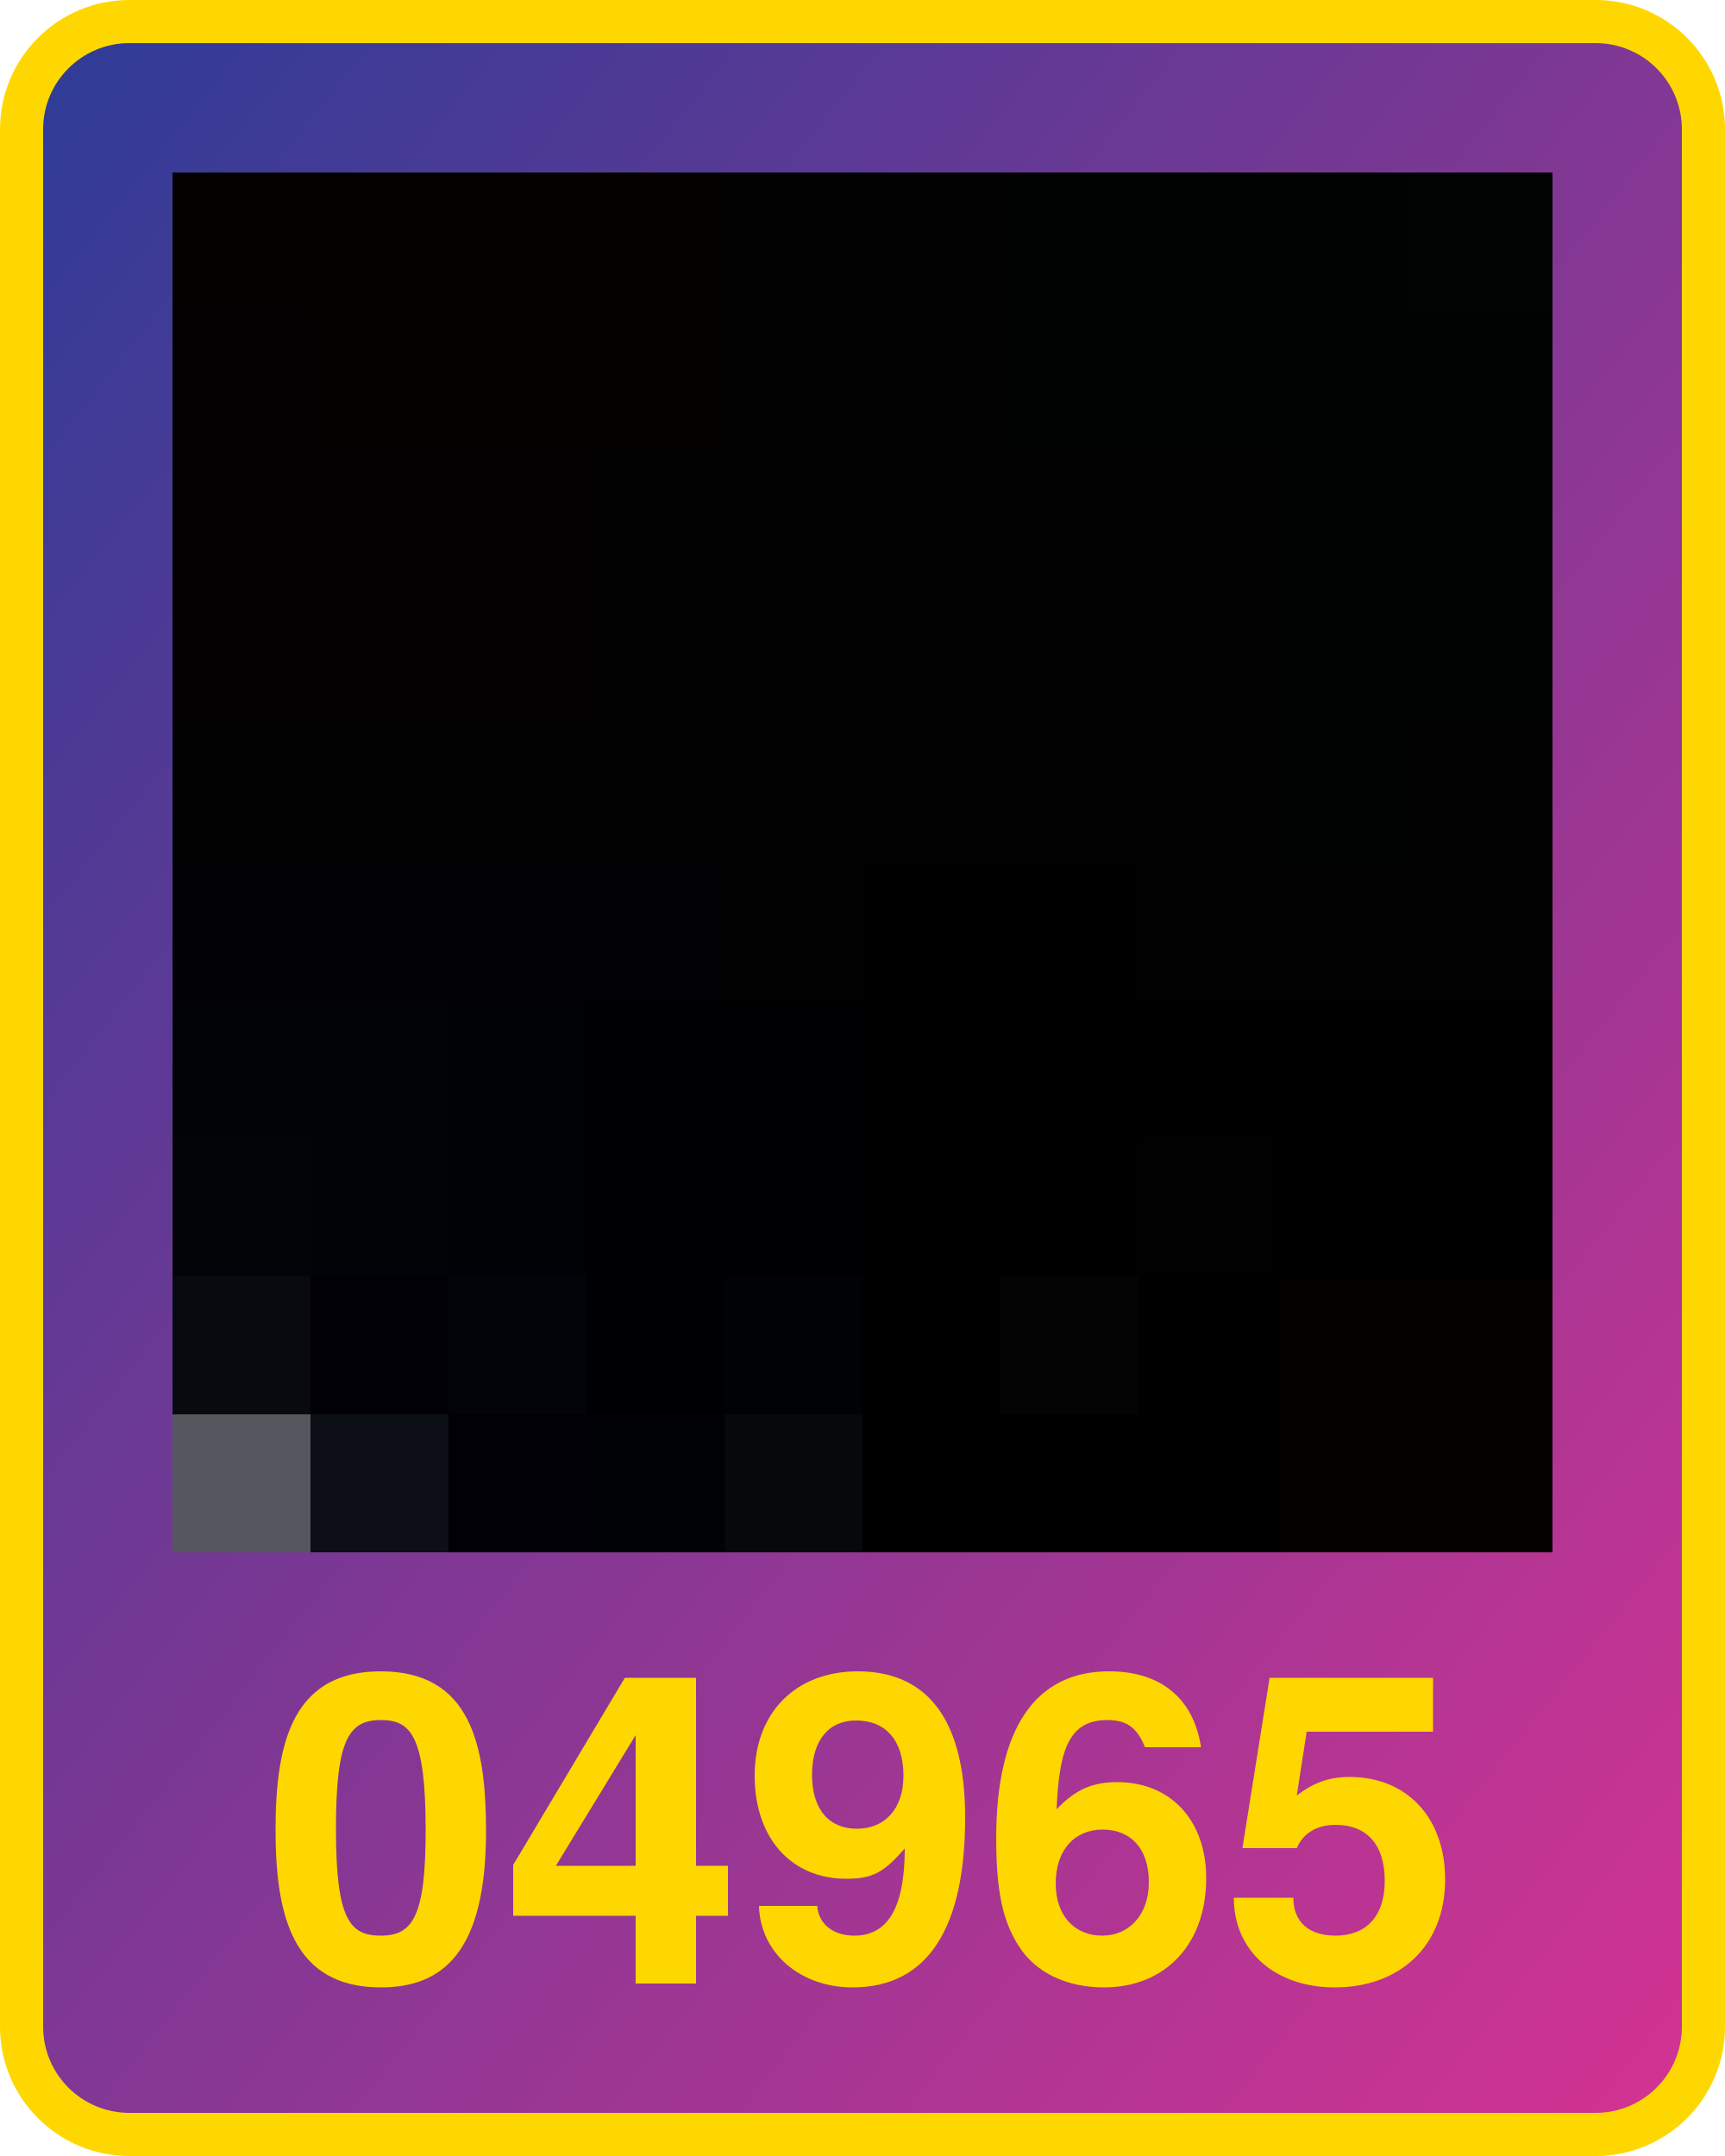
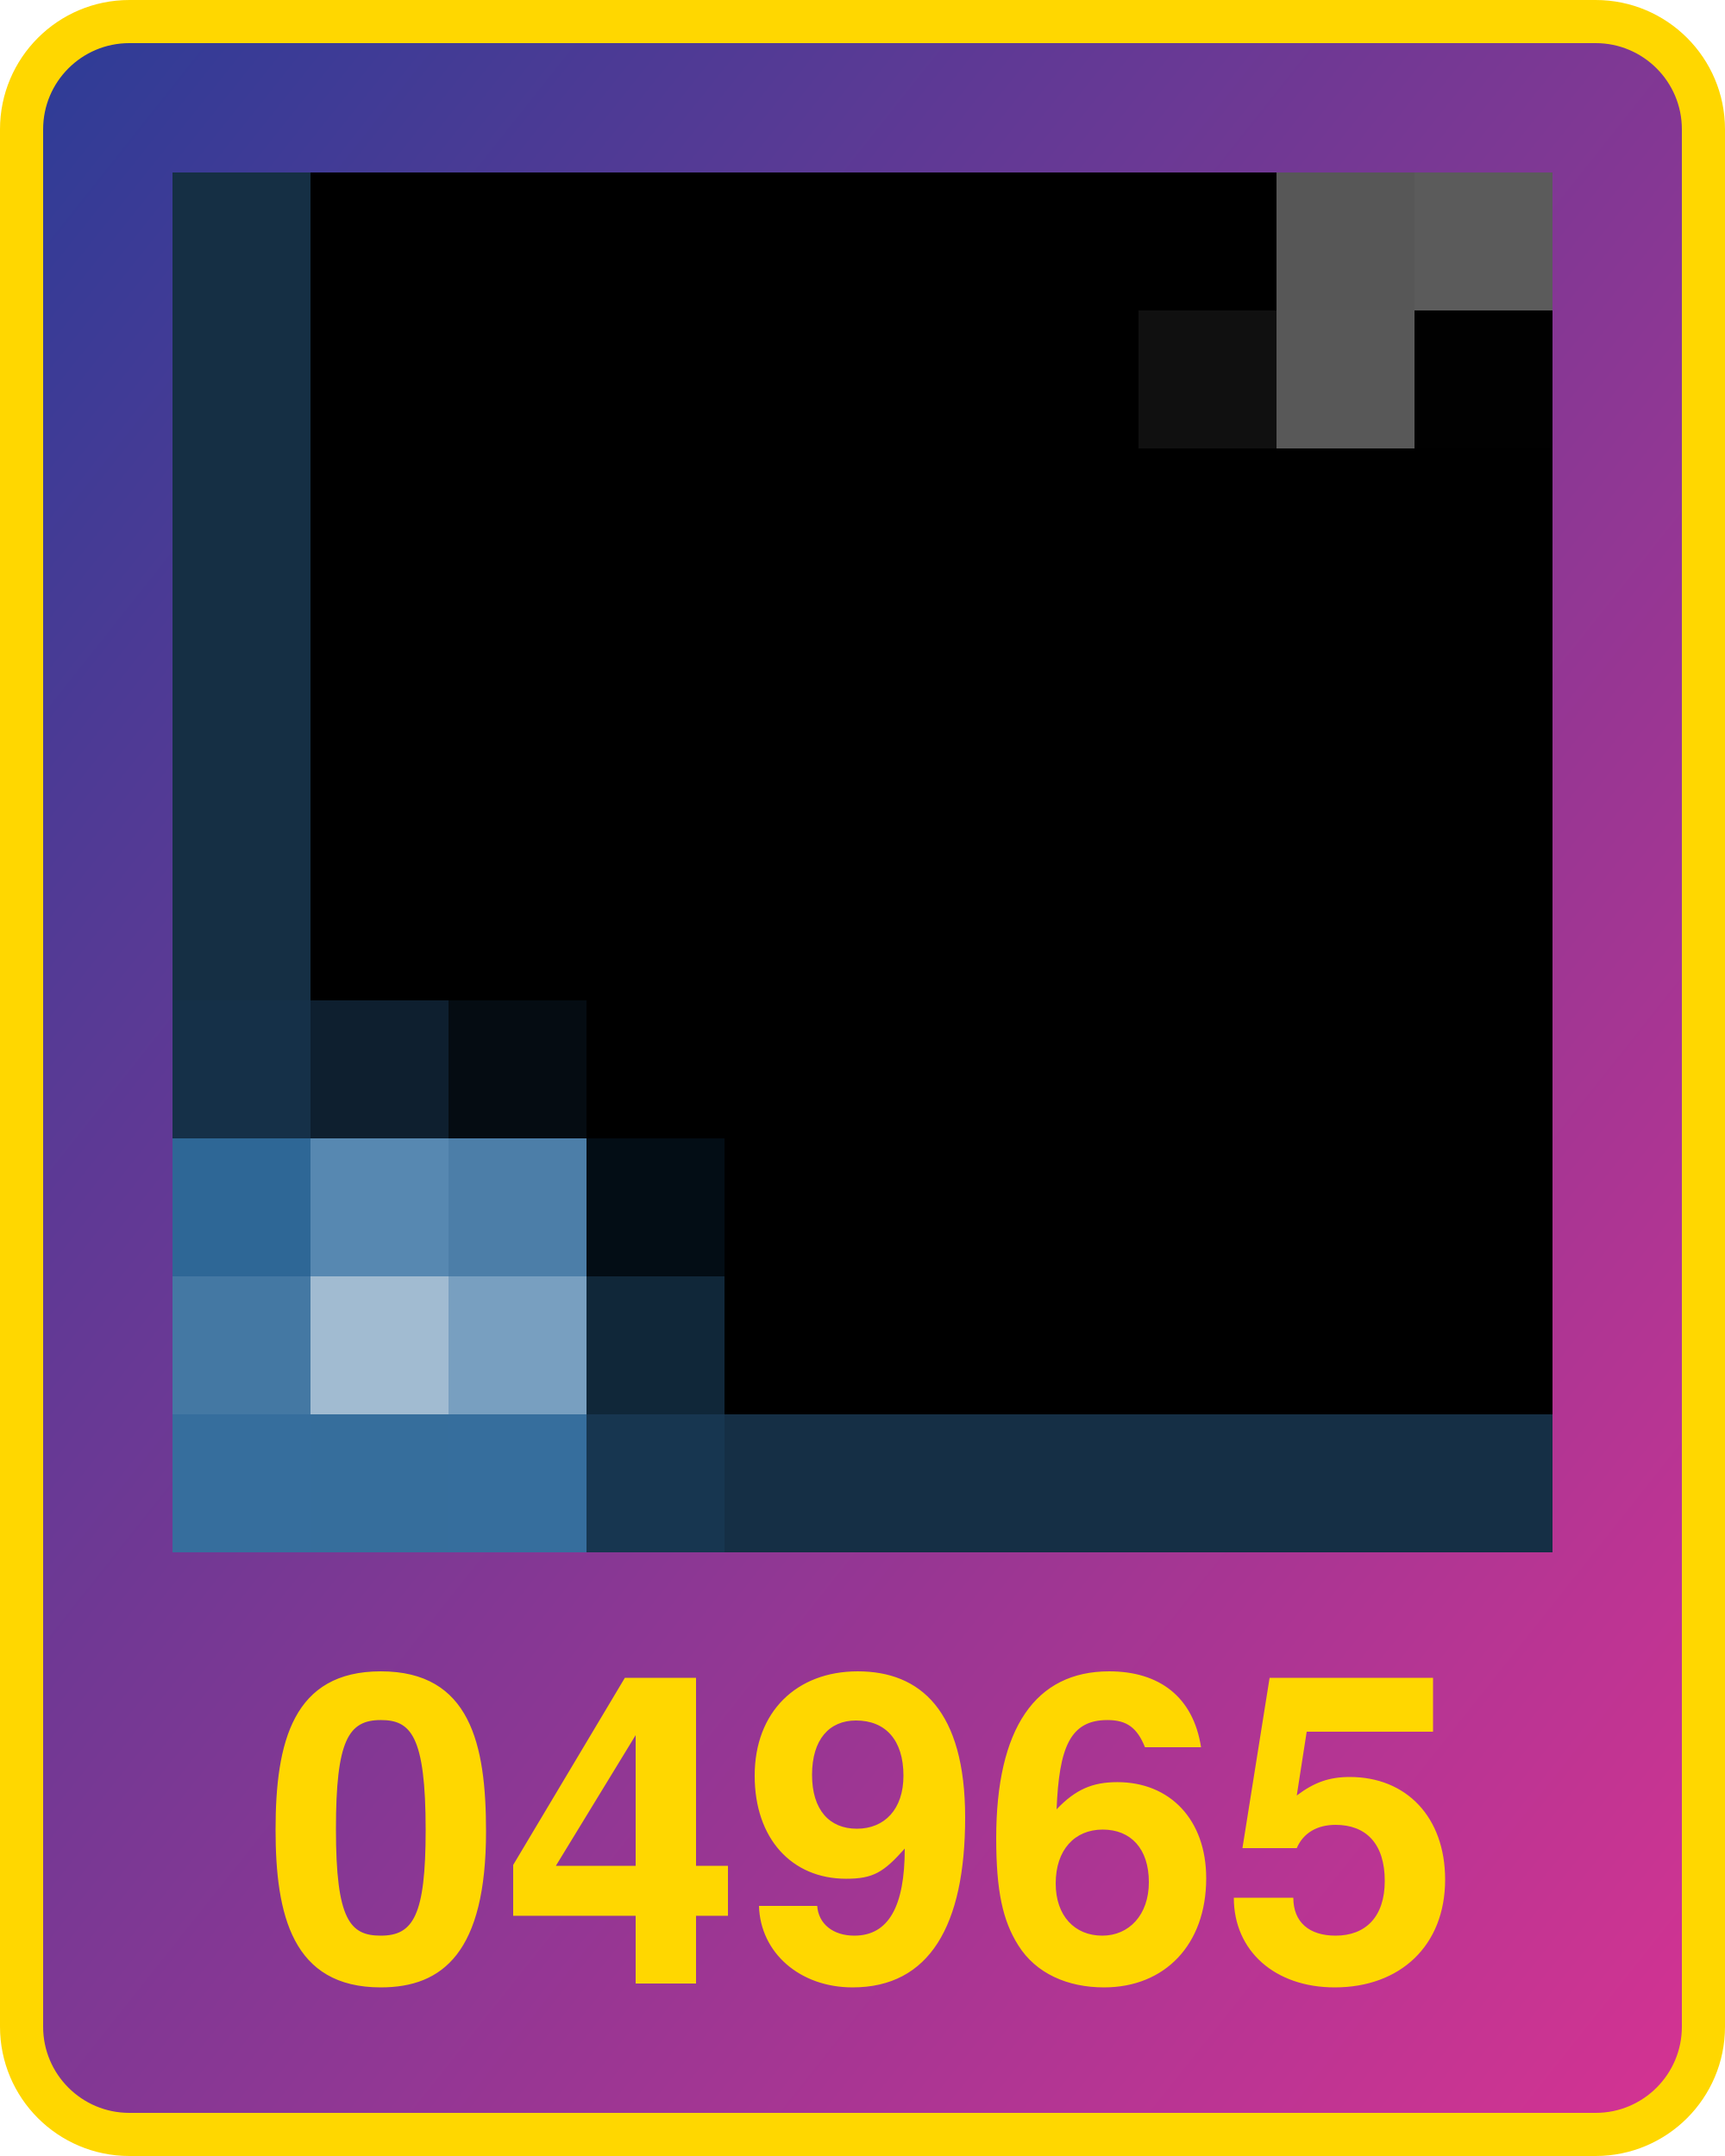
<svg xmlns="http://www.w3.org/2000/svg" width="800" height="1000">
  <defs>
    <linearGradient id="g" x1="0" x2="1" y1="0" y2="1">
      <stop offset="0%" stop-color="#2d3c96" />
      <stop offset="100%" stop-color="#d53392" />
    </linearGradient>
  </defs>
  <rect x="10" y="10" width="780" height="980" fill="url(#g)" rx="50" ry="50" stroke="gold" stroke-width="20" />
  <text x="400" y="920" width="780" text-anchor="middle" style="font:bold 200px 'Helvetica Neue';fill:gold">04965</text>
  <g transform="translate(80 80) scale(64)">
-     <rect x="0" y="0" width="1" height="1" fill="#040000" />
-     <rect x="0" y="1" width="1" height="1" fill="#020000" />
-     <rect x="0" y="2" width="1" height="1" fill="#020000" />
-     <rect x="0" y="3" width="1" height="1" fill="#020001" />
-     <rect x="0" y="4" width="1" height="1" fill="#010102" />
-     <rect x="0" y="5" width="1" height="1" fill="#020204" />
-     <rect x="0" y="6" width="1" height="1" fill="#020306" />
-     <rect x="0" y="7" width="1" height="1" fill="#020408" />
-     <rect x="0" y="8" width="1" height="1" fill="#080a10" />
-     <rect x="0" y="9" width="1" height="1" fill="#54575e" />
-     <rect x="1" y="0" width="1" height="1" fill="#030000" />
-     <rect x="1" y="1" width="1" height="1" fill="#030000" />
-     <rect x="1" y="2" width="1" height="1" fill="#030001" />
-     <rect x="1" y="3" width="1" height="1" fill="#020001" />
-     <rect x="1" y="4" width="1" height="1" fill="#010102" />
-     <rect x="1" y="5" width="1" height="1" fill="#020204" />
-     <rect x="1" y="6" width="1" height="1" fill="#020306" />
-     <rect x="1" y="7" width="1" height="1" fill="#010307" />
-     <rect x="1" y="8" width="1" height="1" fill="#000006" />
-     <rect x="1" y="9" width="1" height="1" fill="#0c0f16" />
-     <rect x="2" y="0" width="1" height="1" fill="#030000" />
-     <rect x="2" y="1" width="1" height="1" fill="#030000" />
-     <rect x="2" y="2" width="1" height="1" fill="#020001" />
-     <rect x="2" y="3" width="1" height="1" fill="#020001" />
-     <rect x="2" y="4" width="1" height="1" fill="#020203" />
-     <rect x="2" y="5" width="1" height="1" fill="#020204" />
-     <rect x="2" y="6" width="1" height="1" fill="#000104" />
-     <rect x="2" y="7" width="1" height="1" fill="#000105" />
-     <rect x="2" y="8" width="1" height="1" fill="#020409" />
-     <rect x="2" y="9" width="1" height="1" fill="#000006" />
-     <rect x="3" y="0" width="1" height="1" fill="#020100" />
-     <rect x="3" y="1" width="1" height="1" fill="#020100" />
-     <rect x="3" y="2" width="1" height="1" fill="#030202" />
-     <rect x="3" y="3" width="1" height="1" fill="#030202" />
-     <rect x="3" y="4" width="1" height="1" fill="#020203" />
-     <rect x="3" y="5" width="1" height="1" fill="#010103" />
-     <rect x="3" y="6" width="1" height="1" fill="#000003" />
-     <rect x="3" y="7" width="1" height="1" fill="#000003" />
-     <rect x="3" y="8" width="1" height="1" fill="#000004" />
-     <rect x="3" y="9" width="1" height="1" fill="#000206" />
-     <rect x="4" y="0" width="1" height="1" fill="#010101" />
-     <rect x="4" y="1" width="1" height="1" fill="#010101" />
-     <rect x="4" y="2" width="1" height="1" fill="#020202" />
-     <rect x="4" y="3" width="1" height="1" fill="#020202" />
-     <rect x="4" y="4" width="1" height="1" fill="#010101" />
-     <rect x="4" y="5" width="1" height="1" fill="#010102" />
-     <rect x="4" y="6" width="1" height="1" fill="#000002" />
-     <rect x="4" y="7" width="1" height="1" fill="#000002" />
-     <rect x="4" y="8" width="1" height="1" fill="#000205" />
-     <rect x="4" y="9" width="1" height="1" fill="#06080b" />
-     <rect x="5" y="0" width="1" height="1" fill="#010101" />
-     <rect x="5" y="1" width="1" height="1" fill="#010101" />
-     <rect x="5" y="2" width="1" height="1" fill="#010101" />
-     <rect x="5" y="3" width="1" height="1" fill="#010101" />
-     <rect x="5" y="4" width="1" height="1" fill="#010101" />
+     <rect x="0" y="0" width="1" height="1" fill="#152f44" />
+     <rect x="0" y="1" width="1" height="1" fill="#152f44" />
+     <rect x="0" y="2" width="1" height="1" fill="#152f44" />
+     <rect x="0" y="3" width="1" height="1" fill="#152f44" />
+     <rect x="0" y="4" width="1" height="1" fill="#152f44" />
+     <rect x="0" y="5" width="1" height="1" fill="#152f44" />
+     <rect x="0" y="6" width="1" height="1" fill="#153048" />
+     <rect x="0" y="7" width="1" height="1" fill="#2e6796" />
+     <rect x="0" y="8" width="1" height="1" fill="#4478a3" />
+     <rect x="0" y="9" width="1" height="1" fill="#366e9d" />
+     <rect x="1" y="0" width="1" height="1" fill="#000000" />
+     <rect x="1" y="1" width="1" height="1" fill="#000000" />
+     <rect x="1" y="2" width="1" height="1" fill="#000000" />
+     <rect x="1" y="3" width="1" height="1" fill="#000000" />
+     <rect x="1" y="4" width="1" height="1" fill="#000000" />
+     <rect x="1" y="5" width="1" height="1" fill="#000000" />
+     <rect x="1" y="6" width="1" height="1" fill="#0e1f2f" />
+     <rect x="1" y="7" width="1" height="1" fill="#5788b1" />
+     <rect x="1" y="8" width="1" height="1" fill="#a1bbd1" />
+     <rect x="1" y="9" width="1" height="1" fill="#366e9c" />
+     <rect x="2" y="0" width="1" height="1" fill="#000000" />
+     <rect x="2" y="1" width="1" height="1" fill="#000000" />
+     <rect x="2" y="2" width="1" height="1" fill="#000000" />
+     <rect x="2" y="3" width="1" height="1" fill="#000000" />
+     <rect x="2" y="4" width="1" height="1" fill="#000000" />
+     <rect x="2" y="5" width="1" height="1" fill="#000000" />
+     <rect x="2" y="6" width="1" height="1" fill="#050c12" />
+     <rect x="2" y="7" width="1" height="1" fill="#4c7ea8" />
+     <rect x="2" y="8" width="1" height="1" fill="#789fc0" />
+     <rect x="2" y="9" width="1" height="1" fill="#366e9d" />
+     <rect x="3" y="0" width="1" height="1" fill="#000000" />
+     <rect x="3" y="1" width="1" height="1" fill="#000000" />
+     <rect x="3" y="2" width="1" height="1" fill="#000000" />
+     <rect x="3" y="3" width="1" height="1" fill="#000000" />
+     <rect x="3" y="4" width="1" height="1" fill="#000000" />
+     <rect x="3" y="5" width="1" height="1" fill="#000000" />
+     <rect x="3" y="6" width="1" height="1" fill="#000000" />
+     <rect x="3" y="7" width="1" height="1" fill="#030d15" />
+     <rect x="3" y="8" width="1" height="1" fill="#102739" />
+     <rect x="3" y="9" width="1" height="1" fill="#173650" />
+     <rect x="4" y="0" width="1" height="1" fill="#000000" />
+     <rect x="4" y="1" width="1" height="1" fill="#000000" />
+     <rect x="4" y="2" width="1" height="1" fill="#000000" />
+     <rect x="4" y="3" width="1" height="1" fill="#000000" />
+     <rect x="4" y="4" width="1" height="1" fill="#000000" />
+     <rect x="4" y="5" width="1" height="1" fill="#000000" />
+     <rect x="4" y="6" width="1" height="1" fill="#000000" />
+     <rect x="4" y="7" width="1" height="1" fill="#000000" />
+     <rect x="4" y="8" width="1" height="1" fill="#000000" />
+     <rect x="4" y="9" width="1" height="1" fill="#152f45" />
+     <rect x="5" y="0" width="1" height="1" fill="#000000" />
+     <rect x="5" y="1" width="1" height="1" fill="#000000" />
+     <rect x="5" y="2" width="1" height="1" fill="#000000" />
+     <rect x="5" y="3" width="1" height="1" fill="#000000" />
+     <rect x="5" y="4" width="1" height="1" fill="#000000" />
    <rect x="5" y="5" width="1" height="1" fill="#000000" />
-     <rect x="5" y="6" width="1" height="1" fill="#000001" />
-     <rect x="5" y="7" width="1" height="1" fill="#000001" />
-     <rect x="5" y="8" width="1" height="1" fill="#000001" />
-     <rect x="5" y="9" width="1" height="1" fill="#000001" />
-     <rect x="6" y="0" width="1" height="1" fill="#000201" />
-     <rect x="6" y="1" width="1" height="1" fill="#000201" />
-     <rect x="6" y="2" width="1" height="1" fill="#000100" />
-     <rect x="6" y="3" width="1" height="1" fill="#000100" />
-     <rect x="6" y="4" width="1" height="1" fill="#000100" />
+     <rect x="5" y="6" width="1" height="1" fill="#000000" />
+     <rect x="5" y="7" width="1" height="1" fill="#000000" />
+     <rect x="5" y="8" width="1" height="1" fill="#000000" />
+     <rect x="5" y="9" width="1" height="1" fill="#152f45" />
+     <rect x="6" y="0" width="1" height="1" fill="#000000" />
+     <rect x="6" y="1" width="1" height="1" fill="#000000" />
+     <rect x="6" y="2" width="1" height="1" fill="#000000" />
+     <rect x="6" y="3" width="1" height="1" fill="#000000" />
+     <rect x="6" y="4" width="1" height="1" fill="#000000" />
    <rect x="6" y="5" width="1" height="1" fill="#000000" />
    <rect x="6" y="6" width="1" height="1" fill="#000000" />
    <rect x="6" y="7" width="1" height="1" fill="#000000" />
-     <rect x="6" y="8" width="1" height="1" fill="#040404" />
-     <rect x="6" y="9" width="1" height="1" fill="#000000" />
-     <rect x="7" y="0" width="1" height="1" fill="#000201" />
-     <rect x="7" y="1" width="1" height="1" fill="#000201" />
-     <rect x="7" y="2" width="1" height="1" fill="#000100" />
-     <rect x="7" y="3" width="1" height="1" fill="#000100" />
-     <rect x="7" y="4" width="1" height="1" fill="#000100" />
-     <rect x="7" y="5" width="1" height="1" fill="#000100" />
+     <rect x="6" y="8" width="1" height="1" fill="#000000" />
+     <rect x="6" y="9" width="1" height="1" fill="#152f45" />
+     <rect x="7" y="0" width="1" height="1" fill="#000000" />
+     <rect x="7" y="1" width="1" height="1" fill="#101010" />
+     <rect x="7" y="2" width="1" height="1" fill="#000000" />
+     <rect x="7" y="3" width="1" height="1" fill="#000000" />
+     <rect x="7" y="4" width="1" height="1" fill="#000000" />
+     <rect x="7" y="5" width="1" height="1" fill="#000000" />
    <rect x="7" y="6" width="1" height="1" fill="#000000" />
-     <rect x="7" y="7" width="1" height="1" fill="#010101" />
+     <rect x="7" y="7" width="1" height="1" fill="#000000" />
    <rect x="7" y="8" width="1" height="1" fill="#000000" />
-     <rect x="7" y="9" width="1" height="1" fill="#000000" />
-     <rect x="8" y="0" width="1" height="1" fill="#010302" />
-     <rect x="8" y="1" width="1" height="1" fill="#010302" />
-     <rect x="8" y="2" width="1" height="1" fill="#010302" />
-     <rect x="8" y="3" width="1" height="1" fill="#010302" />
-     <rect x="8" y="4" width="1" height="1" fill="#000201" />
-     <rect x="8" y="5" width="1" height="1" fill="#000100" />
+     <rect x="7" y="9" width="1" height="1" fill="#152f45" />
+     <rect x="8" y="0" width="1" height="1" fill="#575757" />
+     <rect x="8" y="1" width="1" height="1" fill="#585858" />
+     <rect x="8" y="2" width="1" height="1" fill="#000000" />
+     <rect x="8" y="3" width="1" height="1" fill="#000000" />
+     <rect x="8" y="4" width="1" height="1" fill="#000000" />
+     <rect x="8" y="5" width="1" height="1" fill="#000000" />
    <rect x="8" y="6" width="1" height="1" fill="#000000" />
    <rect x="8" y="7" width="1" height="1" fill="#000000" />
-     <rect x="8" y="8" width="1" height="1" fill="#020100" />
-     <rect x="8" y="9" width="1" height="1" fill="#020100" />
-     <rect x="9" y="0" width="1" height="1" fill="#020403" />
-     <rect x="9" y="1" width="1" height="1" fill="#010302" />
-     <rect x="9" y="2" width="1" height="1" fill="#010302" />
-     <rect x="9" y="3" width="1" height="1" fill="#000201" />
-     <rect x="9" y="4" width="1" height="1" fill="#000100" />
-     <rect x="9" y="5" width="1" height="1" fill="#000100" />
+     <rect x="8" y="8" width="1" height="1" fill="#000000" />
+     <rect x="8" y="9" width="1" height="1" fill="#152f45" />
+     <rect x="9" y="0" width="1" height="1" fill="#5b5b5b" />
+     <rect x="9" y="1" width="1" height="1" fill="#010101" />
+     <rect x="9" y="2" width="1" height="1" fill="#000000" />
+     <rect x="9" y="3" width="1" height="1" fill="#000000" />
+     <rect x="9" y="4" width="1" height="1" fill="#000000" />
+     <rect x="9" y="5" width="1" height="1" fill="#000000" />
    <rect x="9" y="6" width="1" height="1" fill="#000000" />
    <rect x="9" y="7" width="1" height="1" fill="#000000" />
-     <rect x="9" y="8" width="1" height="1" fill="#020100" />
-     <rect x="9" y="9" width="1" height="1" fill="#020100" />
+     <rect x="9" y="8" width="1" height="1" fill="#000000" />
+     <rect x="9" y="9" width="1" height="1" fill="#152f45" />
  </g>
</svg>
